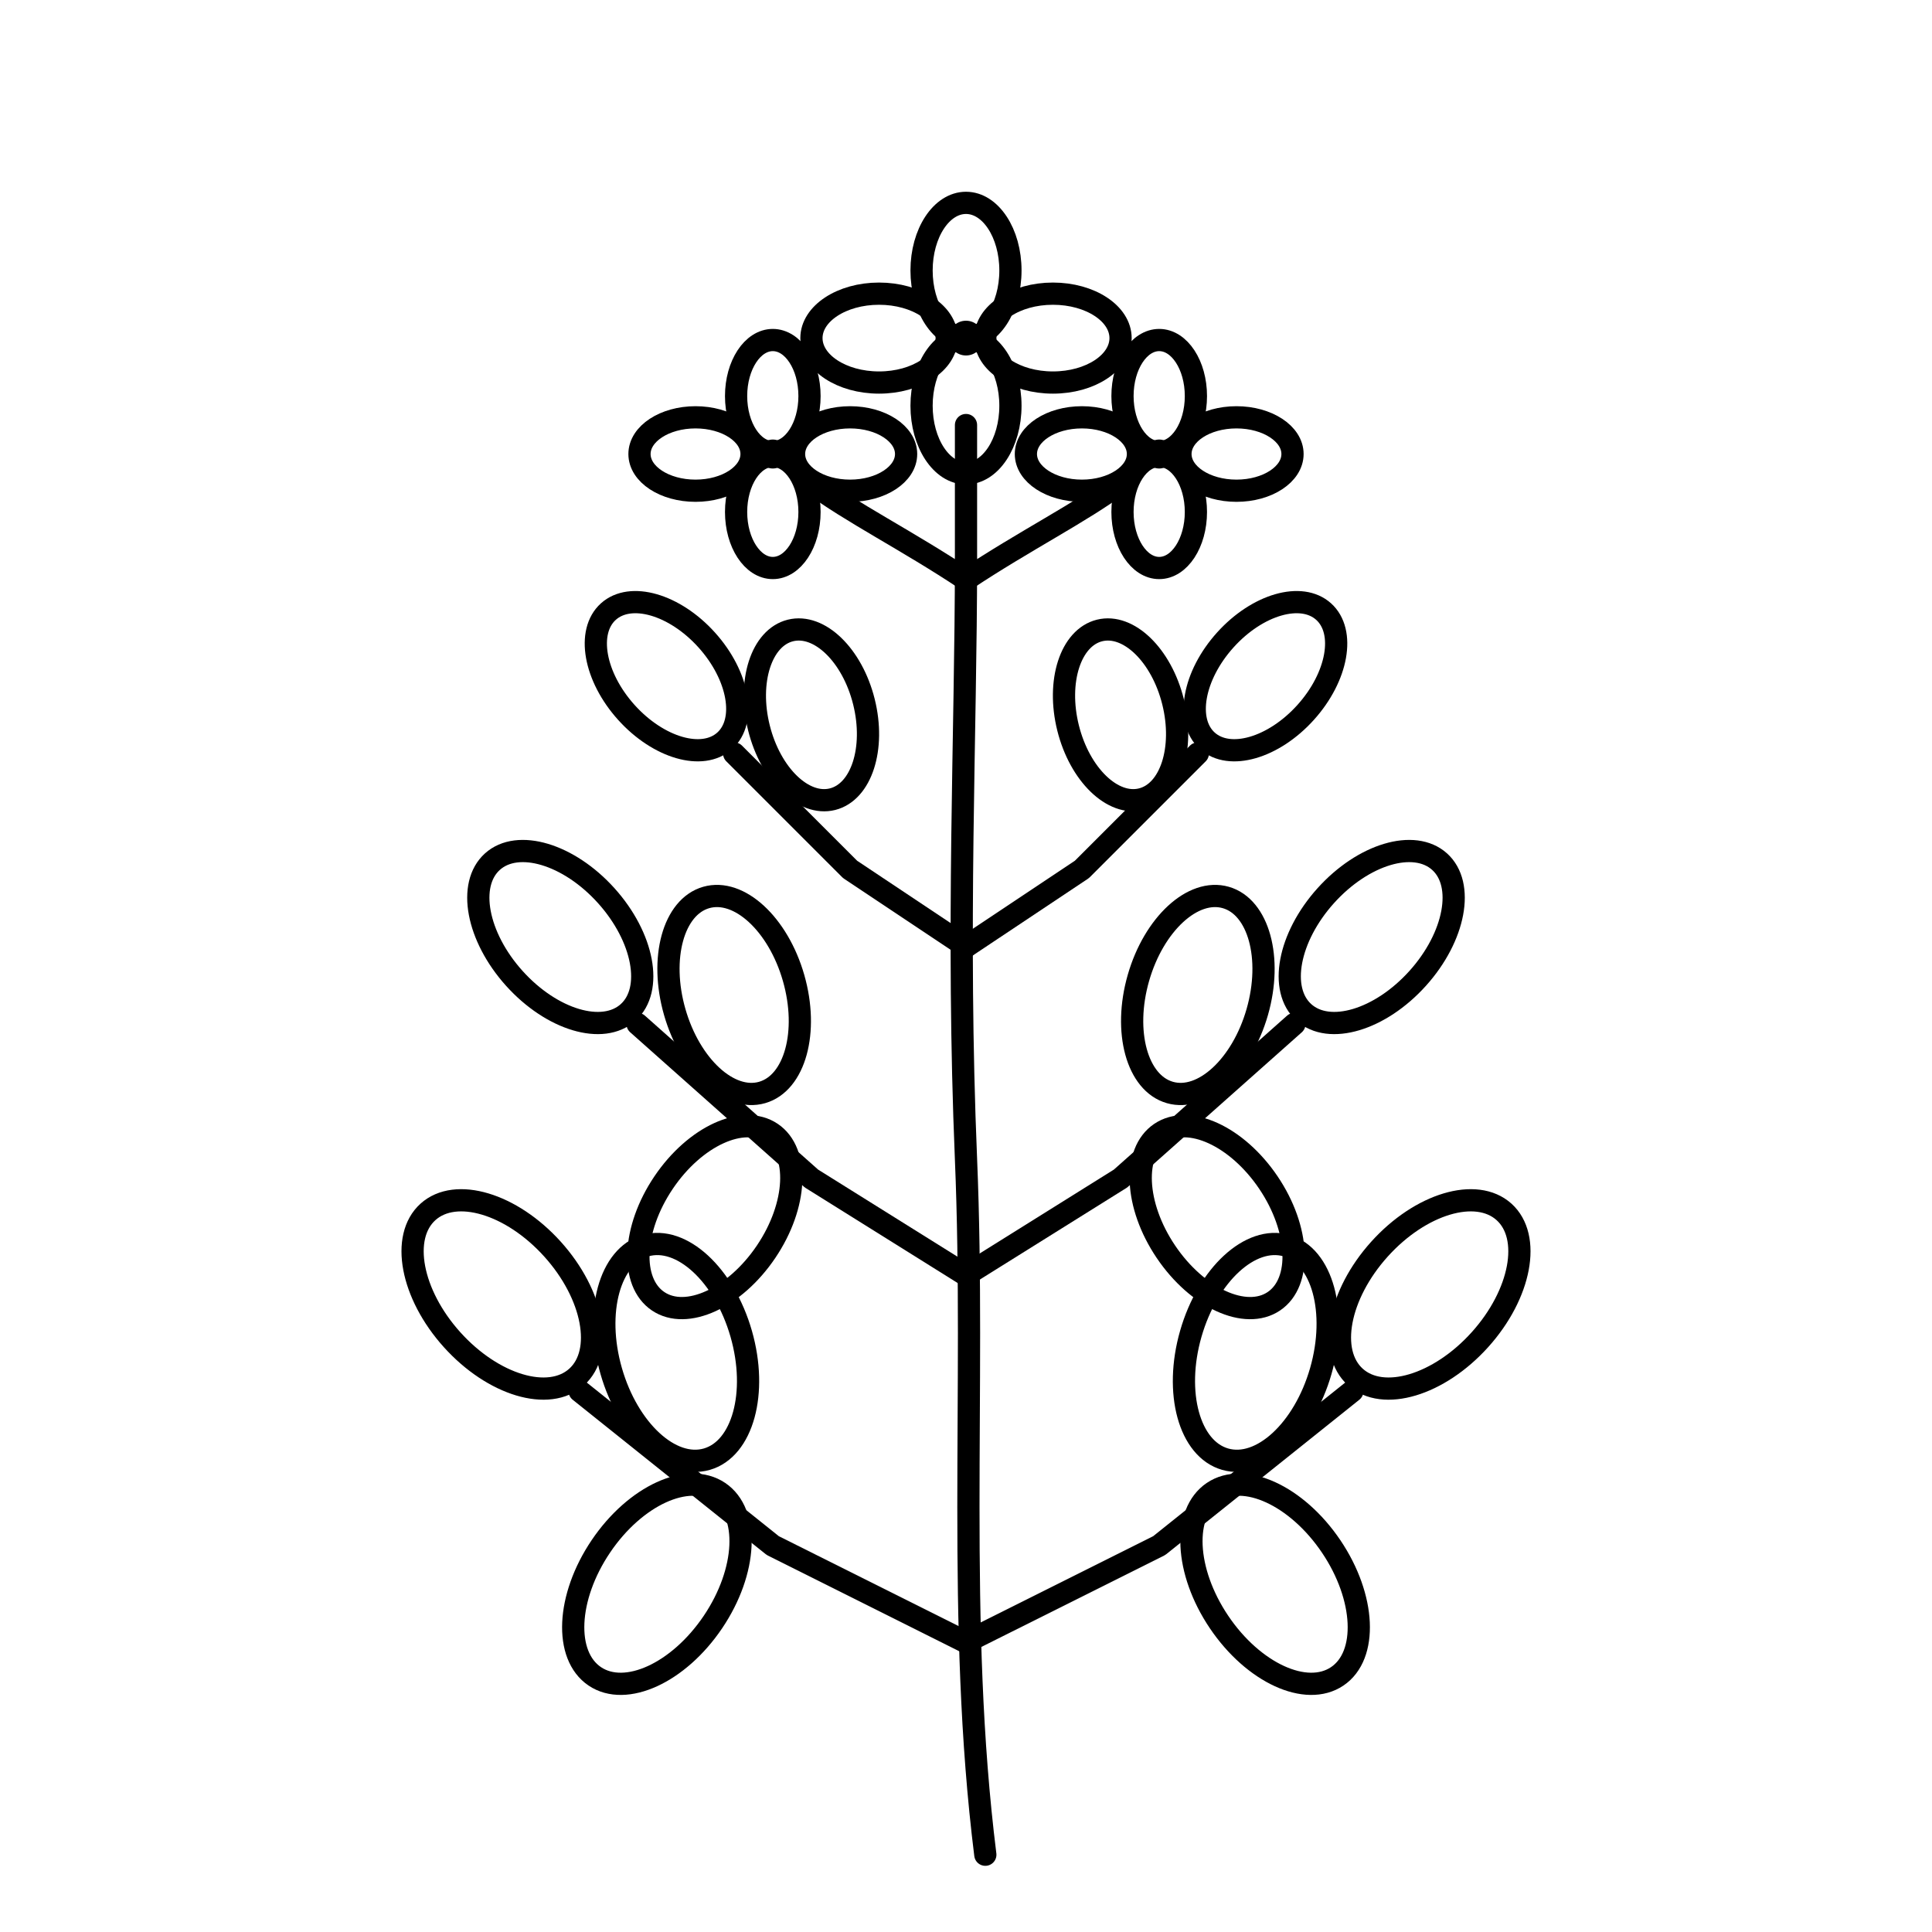
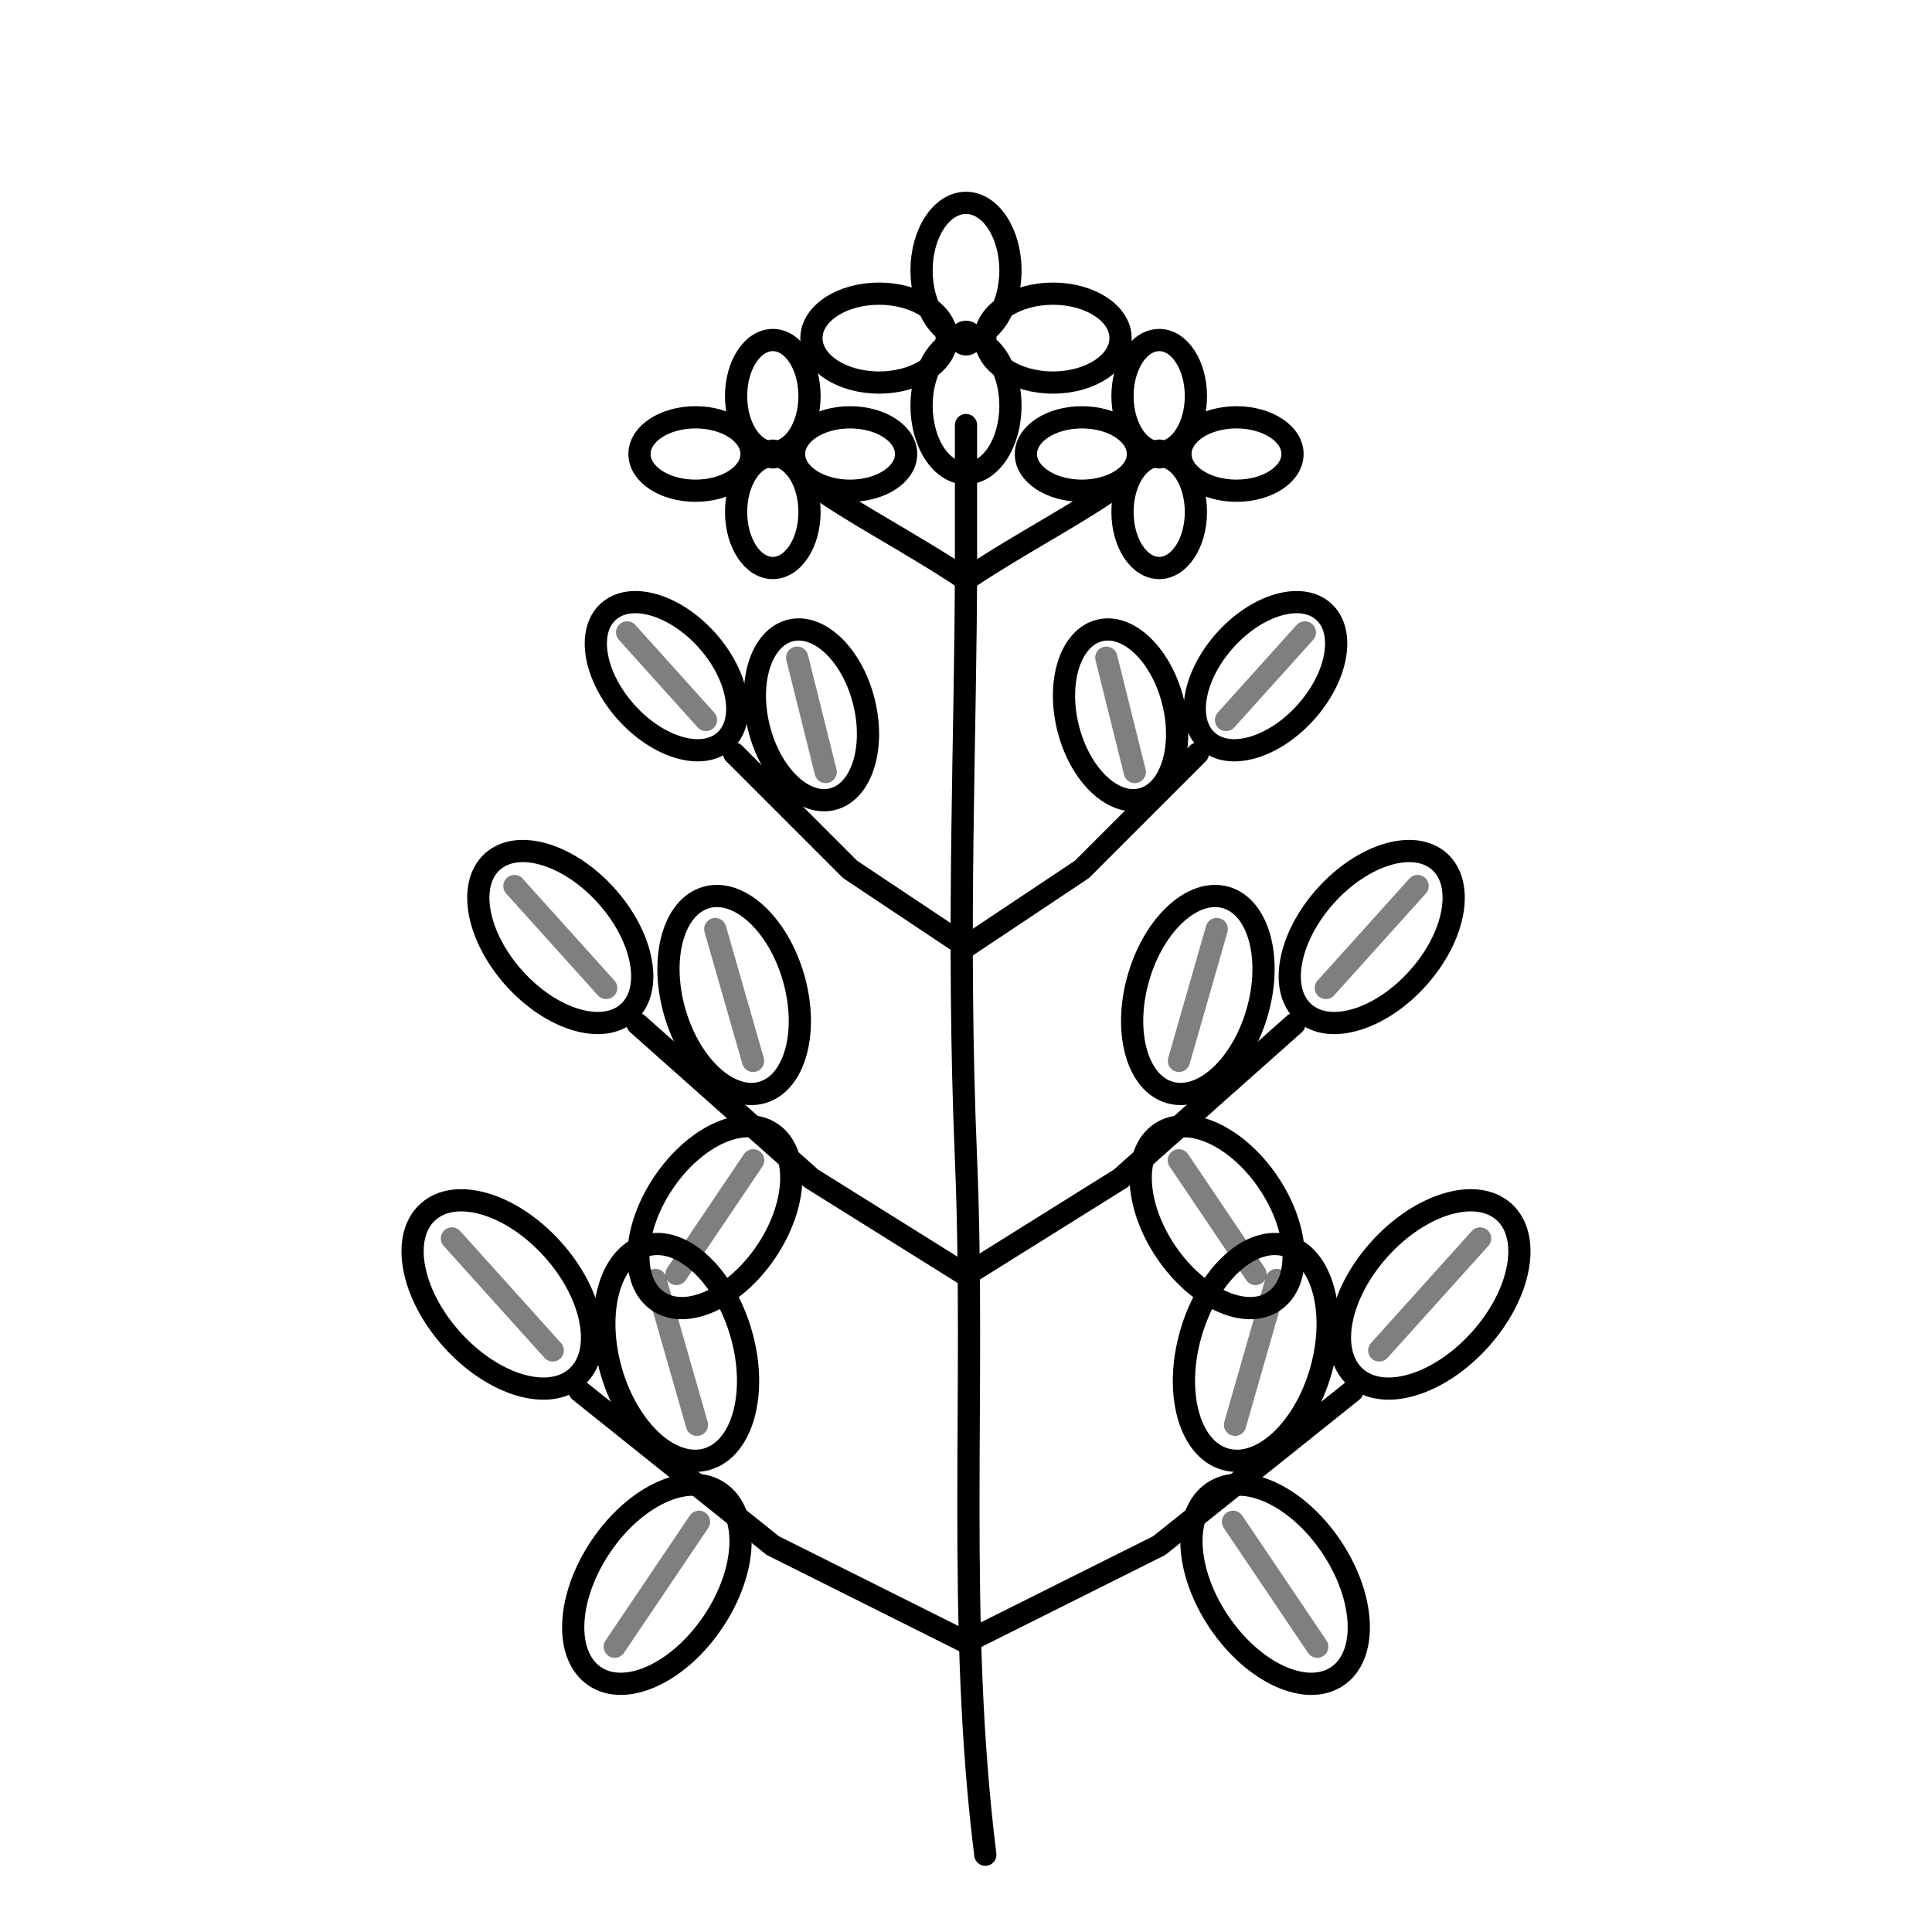
<svg xmlns="http://www.w3.org/2000/svg" viewBox="0 0 200 200" fill="none" stroke="currentColor" stroke-width="2.3" stroke-linecap="round" stroke-linejoin="round" role="img" aria-label="Rue sprig">
  <path d="M 102,192 C 99,168 101,144 100,120 C 99,96 100,76 100,58" />
  <path d="M 100,170 L 80,160 L 60,144" />
  <path d="M 100,170 L 120,160 L 140,144" />
  <ellipse cx="52" cy="134" rx="7" ry="11.5" transform="rotate(-42 52 134)" />
  <ellipse cx="70" cy="140" rx="7" ry="11.5" transform="rotate(-16 70 140)" />
  <ellipse cx="68" cy="164" rx="7" ry="11.5" transform="rotate(34 68 164)" />
  <ellipse cx="148" cy="134" rx="7" ry="11.5" transform="rotate(42 148 134)" />
  <ellipse cx="130" cy="140" rx="7" ry="11.5" transform="rotate(16 130 140)" />
  <ellipse cx="132" cy="164" rx="7" ry="11.5" transform="rotate(-34 132 164)" />
  <path d="M 100,132 L 84,122 L 66,106" />
  <path d="M 100,132 L 116,122 L 134,106" />
  <ellipse cx="58" cy="97" rx="6.4" ry="10.5" transform="rotate(-42 58 97)" />
  <ellipse cx="76" cy="103" rx="6.4" ry="10.5" transform="rotate(-16 76 103)" />
  <ellipse cx="74" cy="126" rx="6.4" ry="10.5" transform="rotate(34 74 126)" />
  <ellipse cx="142" cy="97" rx="6.4" ry="10.5" transform="rotate(42 142 97)" />
  <ellipse cx="124" cy="103" rx="6.4" ry="10.5" transform="rotate(16 124 103)" />
  <ellipse cx="126" cy="126" rx="6.4" ry="10.5" transform="rotate(-34 126 126)" />
  <path d="M 100,98 L 88,90 L 76,78" />
  <path d="M 100,98 L 112,90 L 124,78" />
  <ellipse cx="69" cy="70" rx="5.6" ry="9" transform="rotate(-42 69 70)" />
  <ellipse cx="84" cy="74" rx="5.6" ry="9" transform="rotate(-14 84 74)" />
  <ellipse cx="131" cy="70" rx="5.6" ry="9" transform="rotate(42 131 70)" />
  <ellipse cx="116" cy="74" rx="5.6" ry="9" transform="rotate(-14 116 74)" />
  <path d="M 100,60 C 94,56 88,53 84,50" />
  <path d="M 100,60 C 106,56 112,53 116,50" />
  <line x1="100" y1="58" x2="100" y2="44" />
  <ellipse cx="100" cy="28" rx="4.6" ry="7" />
  <ellipse cx="100" cy="42" rx="4.6" ry="7" />
  <ellipse cx="91" cy="35" rx="7" ry="4.6" />
  <ellipse cx="109" cy="35" rx="7" ry="4.6" />
  <circle cx="100" cy="35" r="1.8" fill="currentColor" stroke="none" />
  <ellipse cx="80" cy="41" rx="3.8" ry="5.8" />
  <ellipse cx="80" cy="53" rx="3.8" ry="5.8" />
  <ellipse cx="72" cy="47" rx="5.8" ry="3.8" />
  <ellipse cx="88" cy="47" rx="5.8" ry="3.8" />
  <circle cx="80" cy="47" r="1.5" fill="currentColor" stroke="none" />
  <ellipse cx="120" cy="41" rx="3.8" ry="5.8" />
  <ellipse cx="120" cy="53" rx="3.8" ry="5.8" />
  <ellipse cx="112" cy="47" rx="5.8" ry="3.8" />
  <ellipse cx="128" cy="47" rx="5.8" ry="3.8" />
  <circle cx="120" cy="47" r="1.5" fill="currentColor" stroke="none" />
+   <line x1="52.0" y1="126.2" x2="52.0" y2="141.8" transform="rotate(-42 52 134)" opacity="0.5" />
+   <line x1="70.0" y1="132.2" x2="70.0" y2="147.8" transform="rotate(-16 70 140)" opacity="0.5" />
+   <line x1="68.0" y1="156.2" x2="68.0" y2="171.8" transform="rotate(34 68 164)" opacity="0.5" />
+   <line x1="148.0" y1="126.2" x2="148.0" y2="141.8" transform="rotate(42 148 134)" opacity="0.5" />
+   <line x1="130.0" y1="132.2" x2="130.0" y2="147.8" transform="rotate(16 130 140)" opacity="0.5" />
+   <line x1="132.0" y1="156.2" x2="132.0" y2="171.8" transform="rotate(-34 132 164)" opacity="0.5" />
+   <line x1="58.0" y1="89.9" x2="58.0" y2="104.1" transform="rotate(-42 58 97)" opacity="0.5" />
+   <line x1="76.0" y1="95.9" x2="76.0" y2="110.1" transform="rotate(-16 76 103)" opacity="0.5" />
+   <line x1="74.0" y1="118.9" x2="74.0" y2="133.1" transform="rotate(34 74 126)" opacity="0.5" />
+   <line x1="142.0" y1="89.9" x2="142.0" y2="104.1" transform="rotate(42 142 97)" opacity="0.5" />
+   <line x1="124.0" y1="95.9" x2="124.0" y2="110.1" transform="rotate(16 124 103)" opacity="0.5" />
+   <line x1="126.0" y1="118.9" x2="126.0" y2="133.1" transform="rotate(-34 126 126)" opacity="0.5" />
+   <line x1="69.0" y1="63.9" x2="69.0" y2="76.1" transform="rotate(-42 69 70)" opacity="0.5" />
+   <line x1="84.0" y1="67.9" x2="84.0" y2="80.1" transform="rotate(-14 84 74)" opacity="0.5" />
+   <line x1="131.0" y1="63.9" x2="131.0" y2="76.1" transform="rotate(42 131 70)" opacity="0.5" />
+   <line x1="116.0" y1="67.9" x2="116.0" y2="80.1" transform="rotate(-14 116 74)" opacity="0.5" />
</svg>
